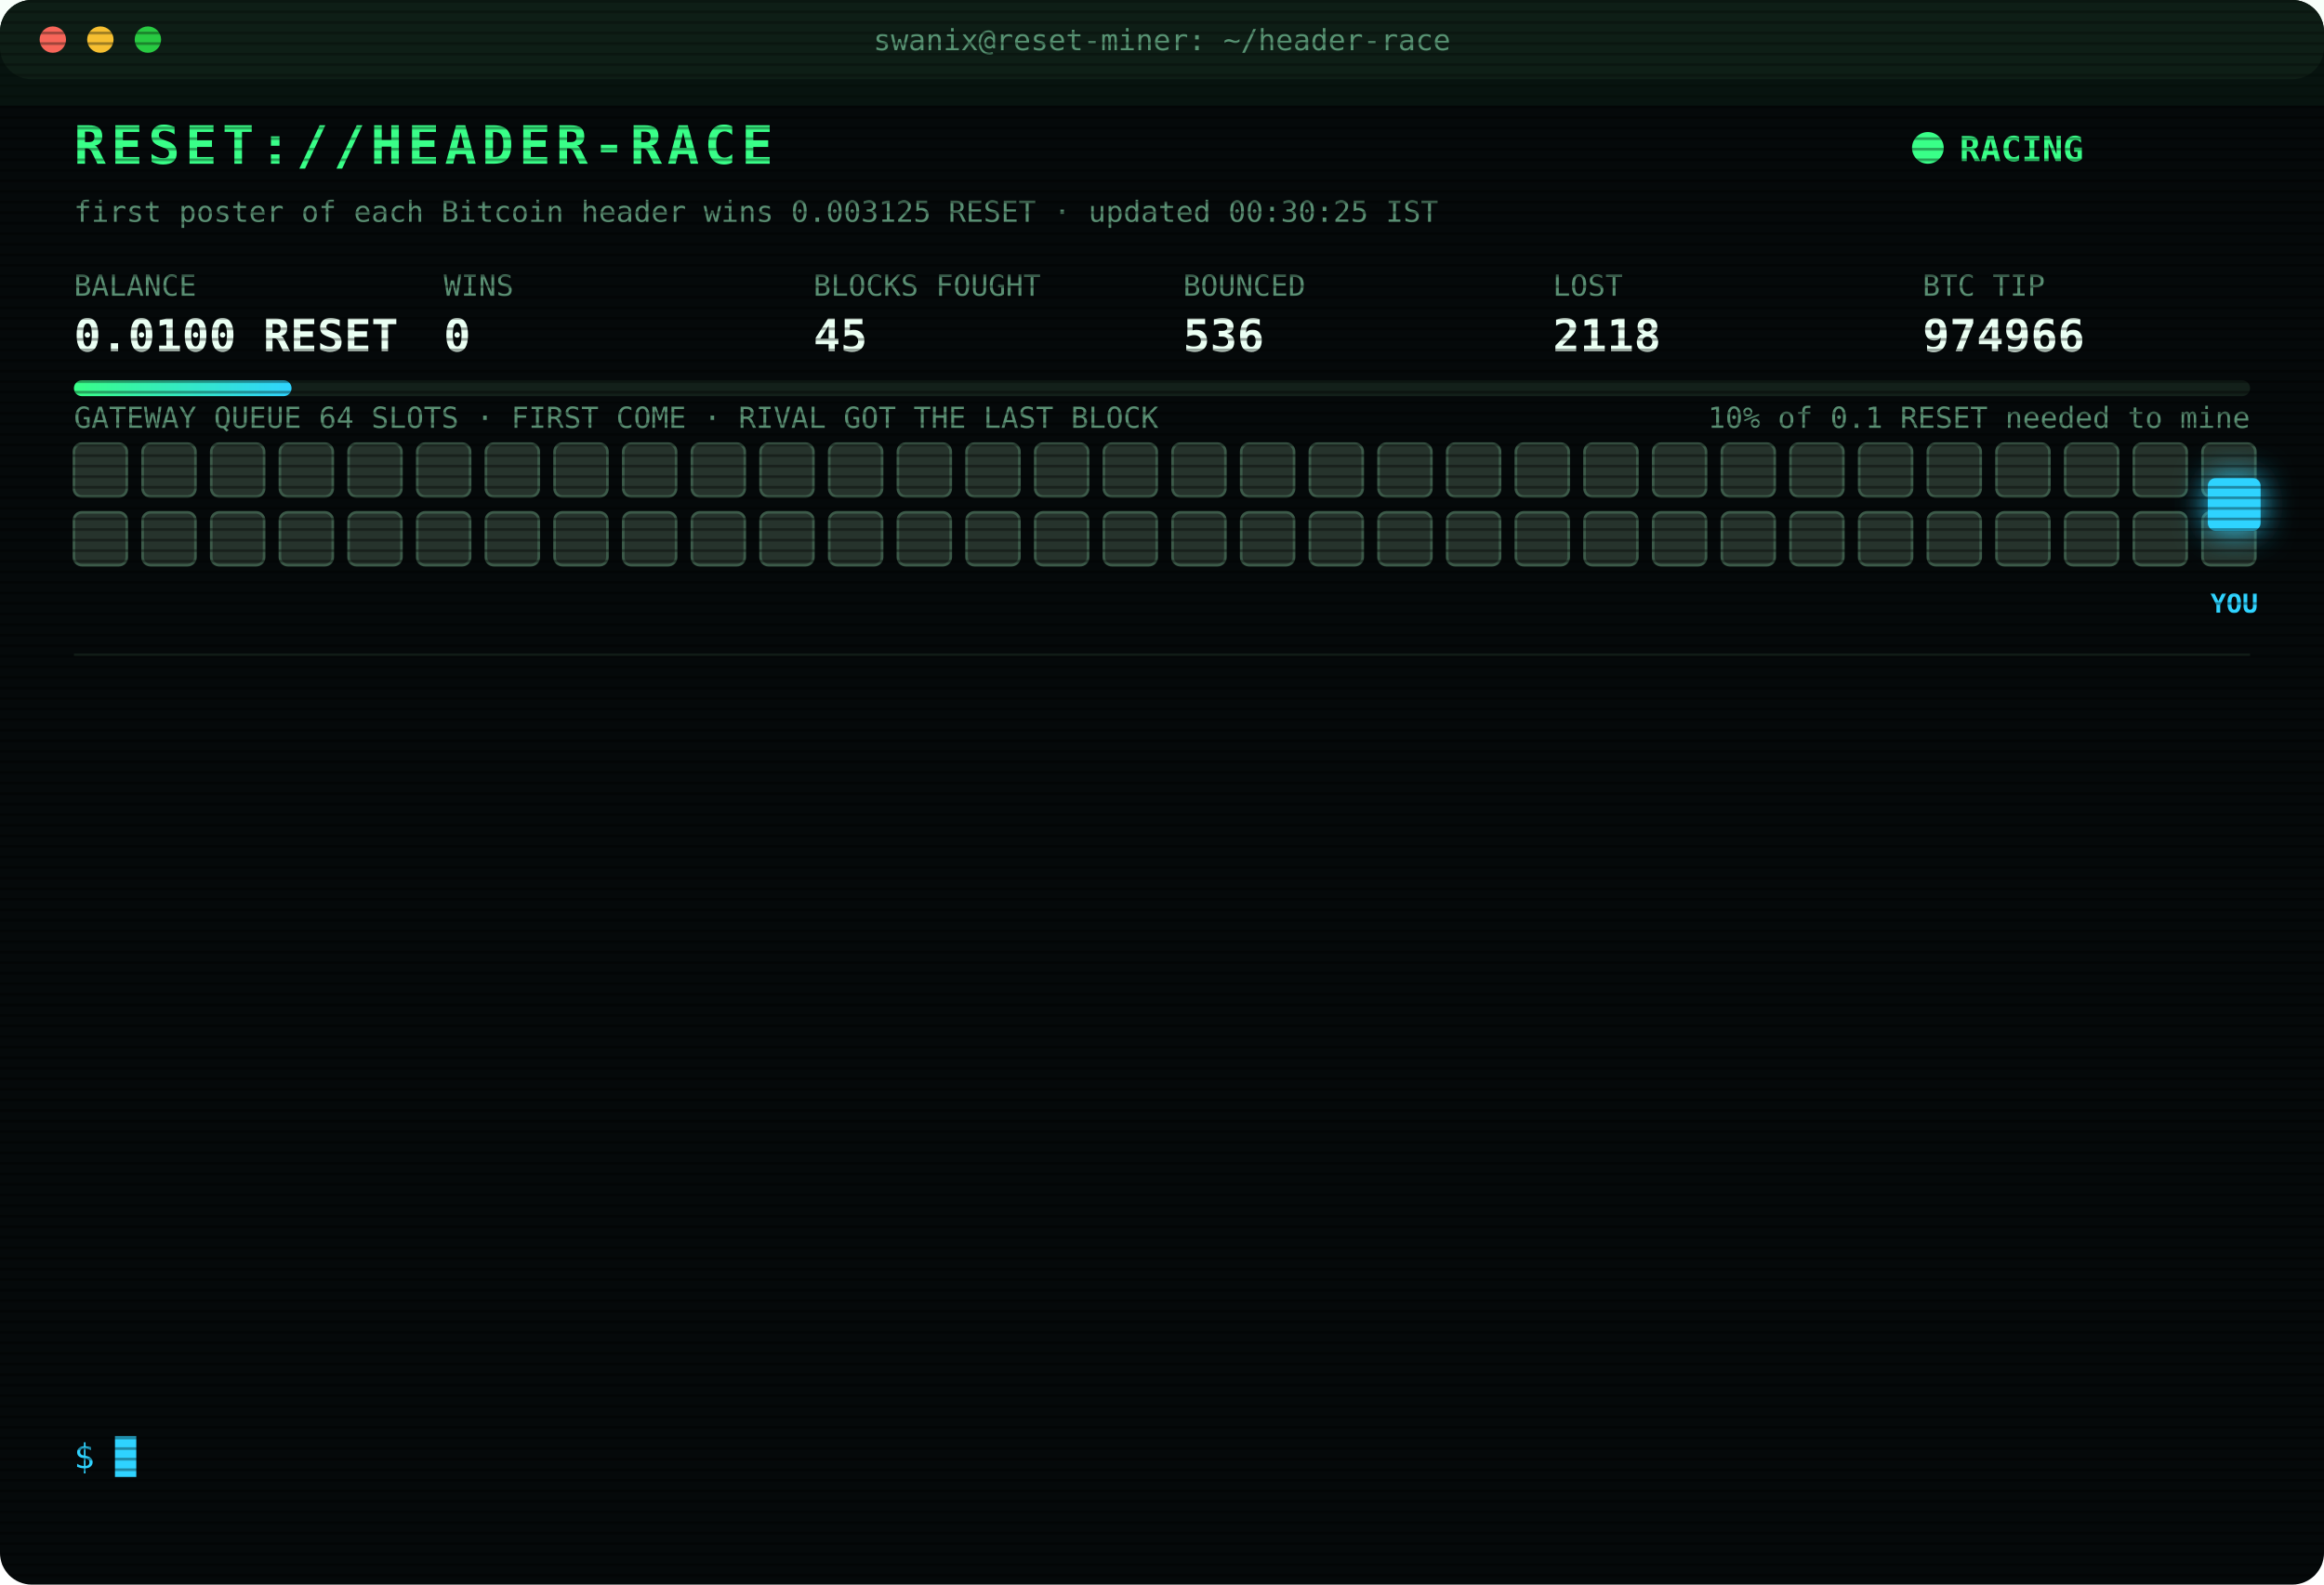
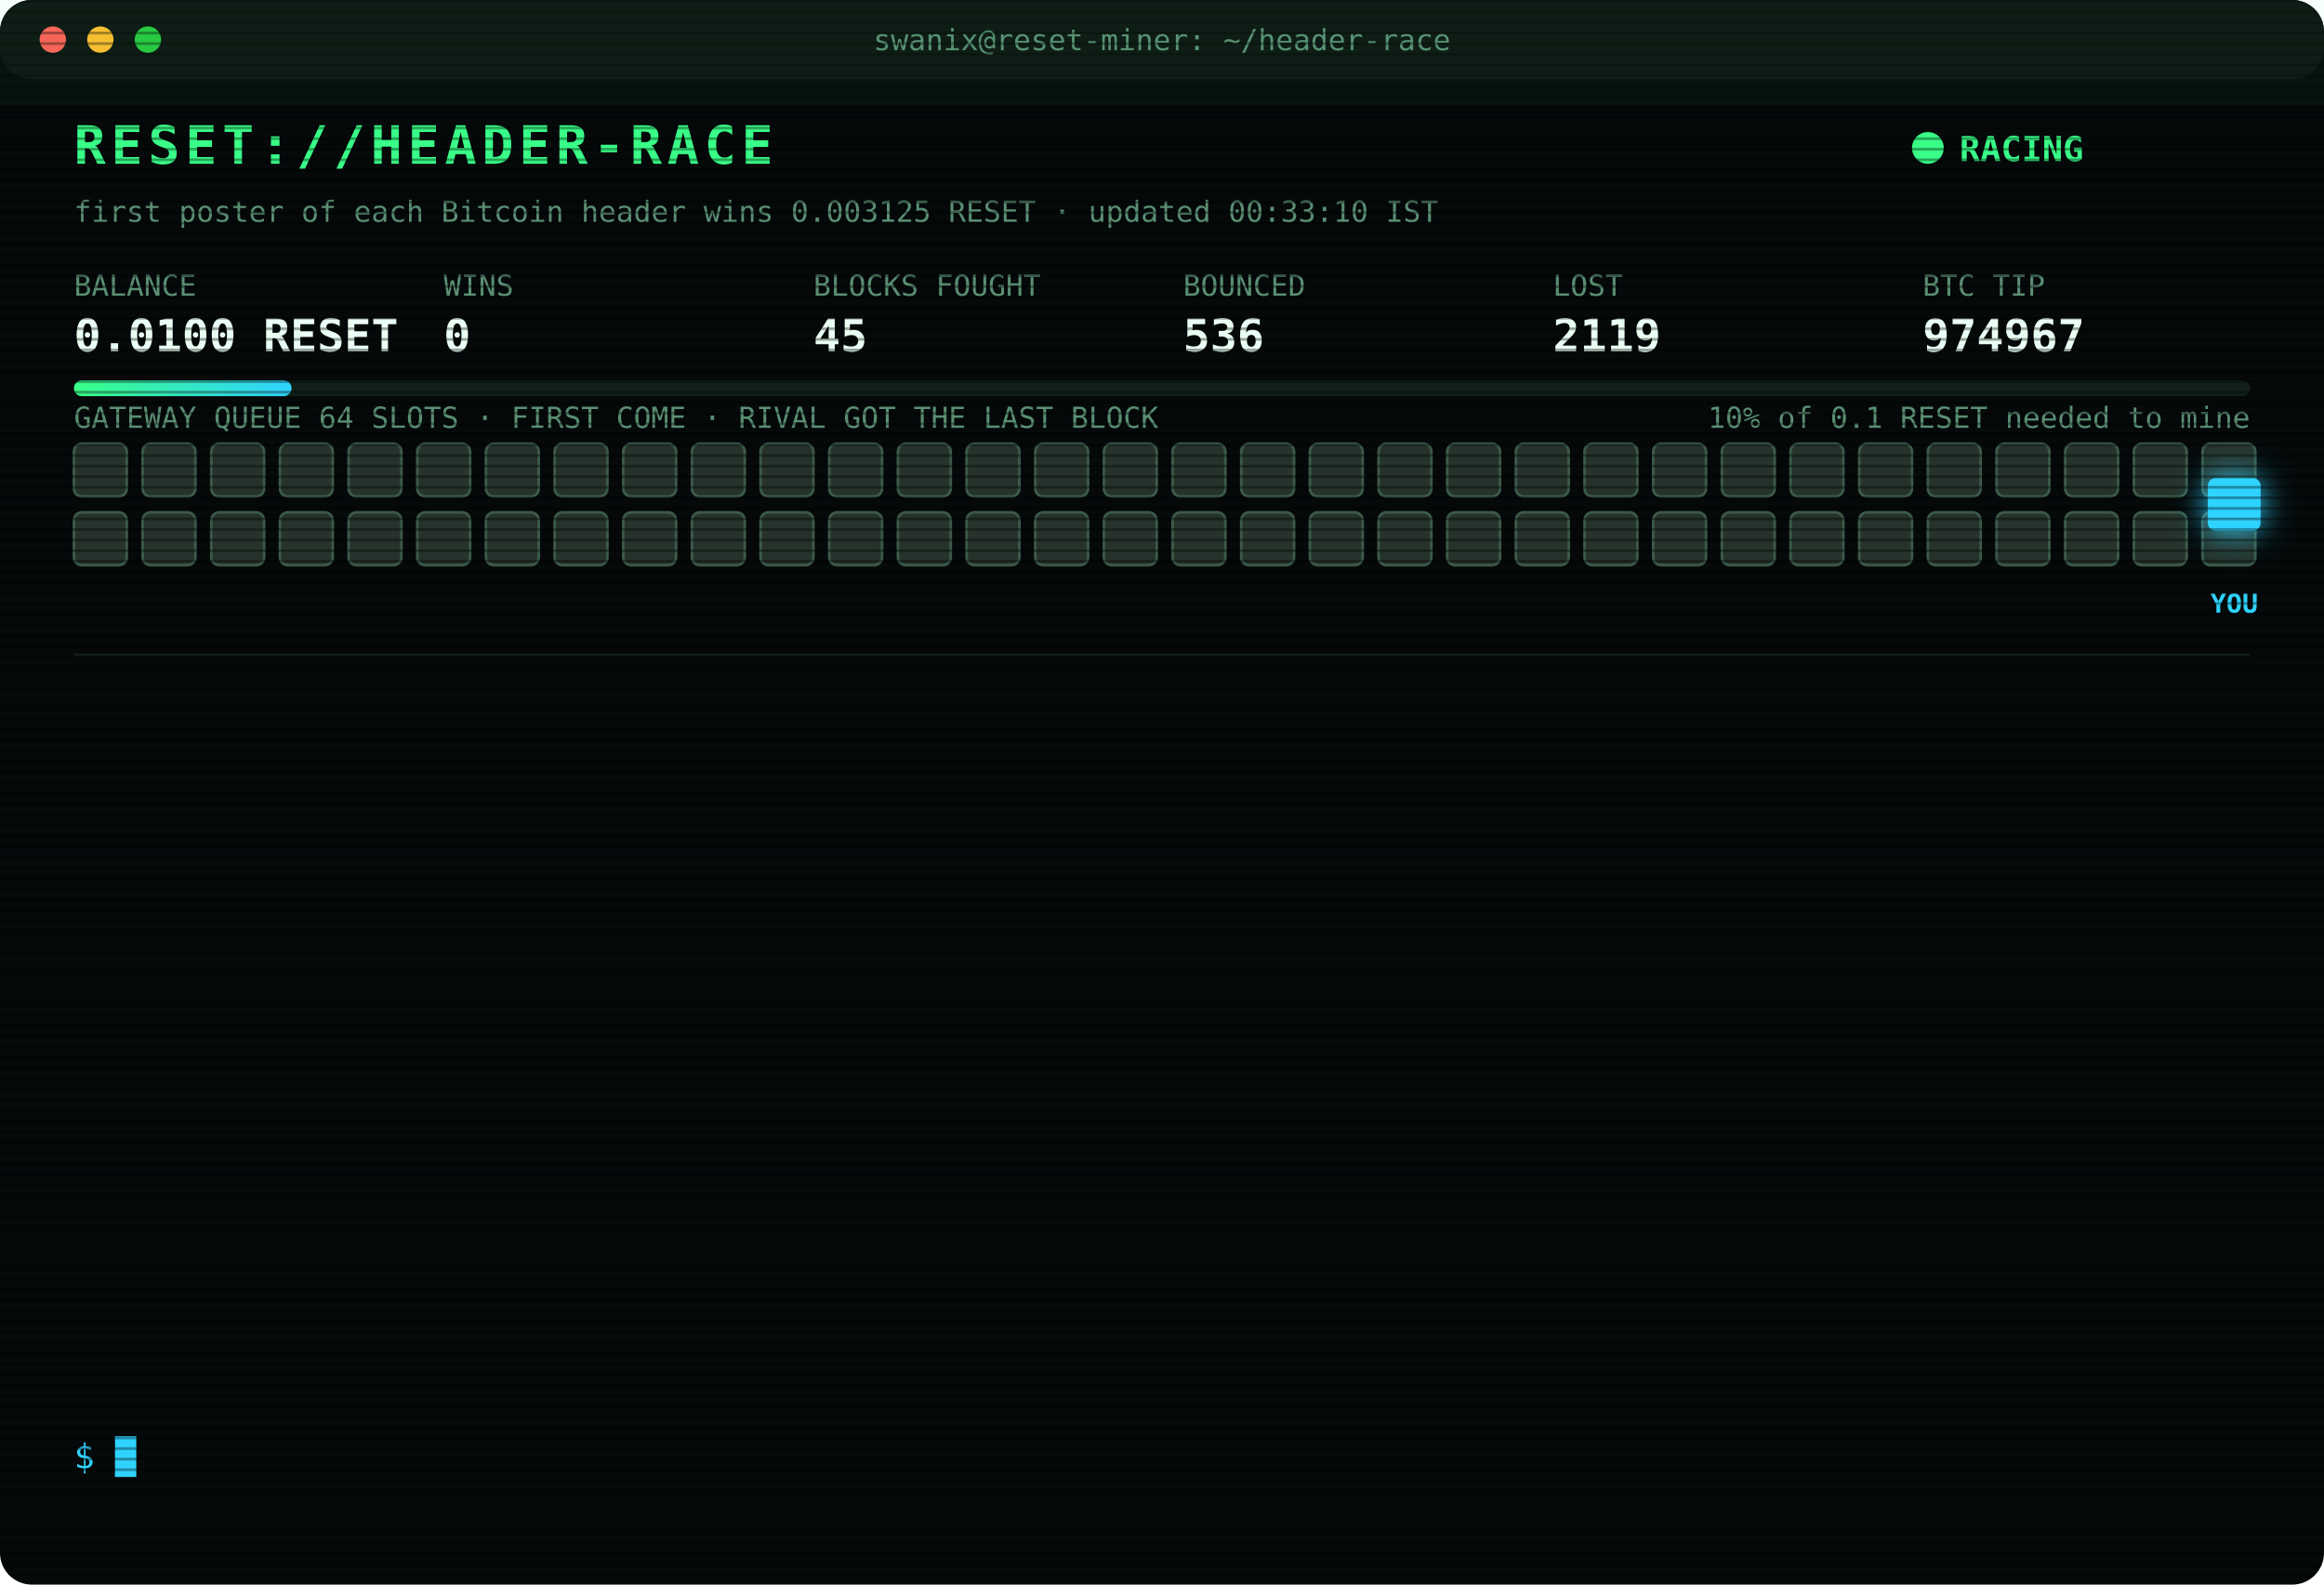
<svg xmlns="http://www.w3.org/2000/svg" width="880" height="600" viewBox="0 0 880 600" font-family="ui-monospace,SFMono-Regular,Menlo,Consolas,monospace">
  <style>
text{font-size:13px;fill:#7CFFB2}
.title{font-size:20px;font-weight:700;fill:#39FF88;letter-spacing:2px;animation:glitch 3s infinite steps(1)}
.sub{fill:#2fd3ff}.k{fill:#5a8f73;font-size:11px}.v{font-size:17px;font-weight:700;fill:#eafff3}
.ts{fill:#3f6b56}.boot{fill:#2fd3ff}.dim{fill:#5a8f73}.bad{fill:#ff4d6d}.warn{fill:#ffd23f}.mag{fill:#ff5cf0}.win{fill:#39FF88;font-weight:700}
.tag{font-size:10px;fill:#2fd3ff;font-weight:700}
.rival{fill:#26332c;stroke:#3c5a49;animation:jam 1.2s infinite alternate}
.idle{fill:#141c18;stroke:#22302a;animation:breathe 4s infinite}
.me{fill:#2fd3ff;filter:drop-shadow(0 0 6px #2fd3ff)}
.hover{animation:nudge 1.1s infinite ease-in-out}.bounce{animation:kick 1.4s infinite}
.ln{opacity:0;animation:in .4s forwards}
.cur{animation:blink 1s infinite steps(1)}
.scan{animation:scan 6s infinite linear}
.led{animation:blink 1.4s infinite}
@keyframes in{from{opacity:0;transform:translateX(-6px)}to{opacity:1;transform:none}}
@keyframes blink{50%{opacity:0}}
@keyframes jam{to{fill:#33463b}}
@keyframes breathe{50%{opacity:.4}}
@keyframes nudge{50%{transform:translateX(-10px)}}
@keyframes kick{0%,100%{transform:none}30%{transform:translateX(-14px)}55%{transform:translateX(10px) translateY(-6px)}}
@keyframes glitch{0%,92%{transform:none}93%{transform:translateX(2px);fill:#ff4d6d}95%{transform:translateX(-2px);fill:#2fd3ff}97%{transform:none}}
@keyframes scan{from{transform:translateY(-40px)}to{transform:translateY(600px)}}
</style>
  <defs>
    <pattern id="sl" width="4" height="4" patternUnits="userSpaceOnUse">
      <rect width="4" height="1" fill="#000" opacity=".35" />
    </pattern>
    <linearGradient id="bar">
      <stop offset="0" stop-color="#39FF88" />
      <stop offset="1" stop-color="#2fd3ff" />
    </linearGradient>
  </defs>
  <rect width="880" height="600" rx="12" fill="#05090a" />
  <rect width="880" height="30" rx="12" fill="#0d1512" />
  <circle cx="20" cy="15" r="5" fill="#ff5f57" />
  <circle cx="38" cy="15" r="5" fill="#febc2e" />
  <circle cx="56" cy="15" r="5" fill="#28c840" />
  <text x="440" y="19" text-anchor="middle" class="k">swanix@reset-miner: ~/header-race</text>
  <text x="28" y="62" class="title">RESET://HEADER-RACE</text>
  <circle class="led" cx="730" cy="56" r="6" fill="#39FF88" />
  <text x="742" y="61" class="win">RACING</text>
-   <text x="28" y="84" class="k">first poster of each Bitcoin header wins 0.003125 RESET · updated 00:30:25 IST</text>
+   <text x="28" y="84" class="k">first poster of each Bitcoin header wins 0.003125 RESET · updated 00:33:10 IST</text>
  <text x="28" y="112" class="k">BALANCE</text>
  <text x="28" y="133" class="v">0.0100 RESET</text>
  <text x="168" y="112" class="k">WINS</text>
  <text x="168" y="133" class="v">0</text>
  <text x="308" y="112" class="k">BLOCKS FOUGHT</text>
  <text x="308" y="133" class="v">45</text>
  <text x="448" y="112" class="k">BOUNCED</text>
  <text x="448" y="133" class="v">536</text>
  <text x="588" y="112" class="k">LOST</text>
-   <text x="588" y="133" class="v">2118</text>
+   <text x="588" y="133" class="v">2119</text>
  <text x="728" y="112" class="k">BTC TIP</text>
-   <text x="728" y="133" class="v">974966</text>
+   <text x="728" y="133" class="v">974967</text>
  <rect x="28" y="144" width="824" height="6" rx="3" fill="#13201a" />
  <rect x="28" y="144" width="82.4" height="6" rx="3" fill="url(#bar)" />
  <text x="852" y="162" text-anchor="end" class="k">10% of 0.1 RESET needed to mine</text>
  <text x="28" y="162" class="k">GATEWAY QUEUE 64 SLOTS · FIRST COME · RIVAL GOT THE LAST BLOCK</text>
  <rect class="rival" x="28" y="168" width="20" height="20" rx="3" style="animation-delay:0.00s" />
  <rect class="rival" x="54" y="168" width="20" height="20" rx="3" style="animation-delay:0.05s" />
  <rect class="rival" x="80" y="168" width="20" height="20" rx="3" style="animation-delay:0.10s" />
  <rect class="rival" x="106" y="168" width="20" height="20" rx="3" style="animation-delay:0.15s" />
  <rect class="rival" x="132" y="168" width="20" height="20" rx="3" style="animation-delay:0.20s" />
  <rect class="rival" x="158" y="168" width="20" height="20" rx="3" style="animation-delay:0.25s" />
  <rect class="rival" x="184" y="168" width="20" height="20" rx="3" style="animation-delay:0.30s" />
  <rect class="rival" x="210" y="168" width="20" height="20" rx="3" style="animation-delay:0.35s" />
  <rect class="rival" x="236" y="168" width="20" height="20" rx="3" style="animation-delay:0.40s" />
  <rect class="rival" x="262" y="168" width="20" height="20" rx="3" style="animation-delay:0.45s" />
  <rect class="rival" x="288" y="168" width="20" height="20" rx="3" style="animation-delay:0.50s" />
  <rect class="rival" x="314" y="168" width="20" height="20" rx="3" style="animation-delay:0.55s" />
  <rect class="rival" x="340" y="168" width="20" height="20" rx="3" style="animation-delay:0.60s" />
  <rect class="rival" x="366" y="168" width="20" height="20" rx="3" style="animation-delay:0.65s" />
  <rect class="rival" x="392" y="168" width="20" height="20" rx="3" style="animation-delay:0.70s" />
  <rect class="rival" x="418" y="168" width="20" height="20" rx="3" style="animation-delay:0.75s" />
  <rect class="rival" x="444" y="168" width="20" height="20" rx="3" style="animation-delay:0.80s" />
  <rect class="rival" x="470" y="168" width="20" height="20" rx="3" style="animation-delay:0.85s" />
  <rect class="rival" x="496" y="168" width="20" height="20" rx="3" style="animation-delay:0.90s" />
  <rect class="rival" x="522" y="168" width="20" height="20" rx="3" style="animation-delay:0.95s" />
  <rect class="rival" x="548" y="168" width="20" height="20" rx="3" style="animation-delay:1.00s" />
  <rect class="rival" x="574" y="168" width="20" height="20" rx="3" style="animation-delay:1.05s" />
  <rect class="rival" x="600" y="168" width="20" height="20" rx="3" style="animation-delay:1.10s" />
  <rect class="rival" x="626" y="168" width="20" height="20" rx="3" style="animation-delay:1.15s" />
  <rect class="rival" x="652" y="168" width="20" height="20" rx="3" style="animation-delay:1.20s" />
  <rect class="rival" x="678" y="168" width="20" height="20" rx="3" style="animation-delay:1.25s" />
  <rect class="rival" x="704" y="168" width="20" height="20" rx="3" style="animation-delay:1.30s" />
  <rect class="rival" x="730" y="168" width="20" height="20" rx="3" style="animation-delay:1.35s" />
  <rect class="rival" x="756" y="168" width="20" height="20" rx="3" style="animation-delay:1.40s" />
  <rect class="rival" x="782" y="168" width="20" height="20" rx="3" style="animation-delay:1.45s" />
  <rect class="rival" x="808" y="168" width="20" height="20" rx="3" style="animation-delay:1.50s" />
  <rect class="rival" x="834" y="168" width="20" height="20" rx="3" style="animation-delay:1.55s" />
  <rect class="rival" x="28" y="194" width="20" height="20" rx="3" style="animation-delay:1.60s" />
  <rect class="rival" x="54" y="194" width="20" height="20" rx="3" style="animation-delay:1.65s" />
  <rect class="rival" x="80" y="194" width="20" height="20" rx="3" style="animation-delay:1.70s" />
  <rect class="rival" x="106" y="194" width="20" height="20" rx="3" style="animation-delay:1.75s" />
  <rect class="rival" x="132" y="194" width="20" height="20" rx="3" style="animation-delay:1.80s" />
  <rect class="rival" x="158" y="194" width="20" height="20" rx="3" style="animation-delay:1.85s" />
  <rect class="rival" x="184" y="194" width="20" height="20" rx="3" style="animation-delay:1.90s" />
  <rect class="rival" x="210" y="194" width="20" height="20" rx="3" style="animation-delay:1.95s" />
  <rect class="rival" x="236" y="194" width="20" height="20" rx="3" style="animation-delay:2.00s" />
  <rect class="rival" x="262" y="194" width="20" height="20" rx="3" style="animation-delay:2.05s" />
  <rect class="rival" x="288" y="194" width="20" height="20" rx="3" style="animation-delay:2.10s" />
  <rect class="rival" x="314" y="194" width="20" height="20" rx="3" style="animation-delay:2.15s" />
  <rect class="rival" x="340" y="194" width="20" height="20" rx="3" style="animation-delay:2.20s" />
  <rect class="rival" x="366" y="194" width="20" height="20" rx="3" style="animation-delay:2.25s" />
  <rect class="rival" x="392" y="194" width="20" height="20" rx="3" style="animation-delay:2.30s" />
  <rect class="rival" x="418" y="194" width="20" height="20" rx="3" style="animation-delay:2.35s" />
  <rect class="rival" x="444" y="194" width="20" height="20" rx="3" style="animation-delay:2.40s" />
  <rect class="rival" x="470" y="194" width="20" height="20" rx="3" style="animation-delay:2.45s" />
  <rect class="rival" x="496" y="194" width="20" height="20" rx="3" style="animation-delay:2.50s" />
  <rect class="rival" x="522" y="194" width="20" height="20" rx="3" style="animation-delay:2.55s" />
  <rect class="rival" x="548" y="194" width="20" height="20" rx="3" style="animation-delay:2.60s" />
  <rect class="rival" x="574" y="194" width="20" height="20" rx="3" style="animation-delay:2.65s" />
  <rect class="rival" x="600" y="194" width="20" height="20" rx="3" style="animation-delay:2.70s" />
  <rect class="rival" x="626" y="194" width="20" height="20" rx="3" style="animation-delay:2.75s" />
  <rect class="rival" x="652" y="194" width="20" height="20" rx="3" style="animation-delay:2.80s" />
  <rect class="rival" x="678" y="194" width="20" height="20" rx="3" style="animation-delay:2.85s" />
  <rect class="rival" x="704" y="194" width="20" height="20" rx="3" style="animation-delay:2.90s" />
  <rect class="rival" x="730" y="194" width="20" height="20" rx="3" style="animation-delay:2.95s" />
  <rect class="rival" x="756" y="194" width="20" height="20" rx="3" style="animation-delay:3.00s" />
  <rect class="rival" x="782" y="194" width="20" height="20" rx="3" style="animation-delay:3.05s" />
  <rect class="rival" x="808" y="194" width="20" height="20" rx="3" style="animation-delay:3.10s" />
  <rect class="rival" x="834" y="194" width="20" height="20" rx="3" style="animation-delay:3.15s" />
  <g class="hover">
    <rect class="me" x="836" y="181" width="20" height="20" rx="3" />
    <text class="tag" x="846" y="232" text-anchor="middle">YOU</text>
  </g>
  <line x1="28" x2="852" y1="248" y2="248" stroke="#13201a" />
  <g class="ln" style="animation-delay:0.40s">
-     <text x="28" y="270" class="ts">22:58:06</text>
-     <text x="104" y="270" class="bad">[LOST] #974955 taken by a rival miner</text>
+     <text x="28" y="270" class="ts">23:01:00</text>
+     <text x="104" y="270" class="bad">[LOST] #974956 taken by a rival miner</text>
  </g>
  <g class="ln" style="animation-delay:0.65s">
-     <text x="28" y="292" class="ts">23:01:00</text>
-     <text x="104" y="292" class="bad">[LOST] #974956 taken by a rival miner</text>
+     <text x="28" y="292" class="ts">23:16:02</text>
+     <text x="104" y="292" class="bad">[LOST] #974957 taken by a rival miner</text>
  </g>
  <g class="ln" style="animation-delay:0.90s">
-     <text x="28" y="314" class="ts">23:16:02</text>
-     <text x="104" y="314" class="bad">[LOST] #974957 taken by a rival miner</text>
+     <text x="28" y="314" class="ts">23:38:47</text>
+     <text x="104" y="314" class="bad">[LOST] #974958 taken by a rival miner</text>
  </g>
  <g class="ln" style="animation-delay:1.15s">
-     <text x="28" y="336" class="ts">23:38:47</text>
-     <text x="104" y="336" class="bad">[LOST] #974958 taken by a rival miner</text>
+     <text x="28" y="336" class="ts">23:40:17</text>
+     <text x="104" y="336" class="bad">[LOST] #974959 taken by a rival miner</text>
  </g>
  <g class="ln" style="animation-delay:1.40s">
-     <text x="28" y="358" class="ts">23:40:17</text>
-     <text x="104" y="358" class="bad">[LOST] #974959 taken by a rival miner</text>
+     <text x="28" y="358" class="ts">23:48:50</text>
+     <text x="104" y="358" class="bad">[LOST] #974960 taken by a rival miner</text>
  </g>
  <g class="ln" style="animation-delay:1.65s">
-     <text x="28" y="380" class="ts">23:48:50</text>
-     <text x="104" y="380" class="bad">[LOST] #974960 taken by a rival miner</text>
+     <text x="28" y="380" class="ts">23:49:34</text>
+     <text x="104" y="380" class="bad">[LOST] #974961 taken by a rival miner</text>
  </g>
  <g class="ln" style="animation-delay:1.90s">
-     <text x="28" y="402" class="ts">23:49:34</text>
-     <text x="104" y="402" class="bad">[LOST] #974961 taken by a rival miner</text>
+     <text x="28" y="402" class="ts">23:55:41</text>
+     <text x="104" y="402" class="dim">[STINT END] calls 749 · wins 0</text>
  </g>
  <g class="ln" style="animation-delay:2.15s">
-     <text x="28" y="424" class="ts">23:55:41</text>
-     <text x="104" y="424" class="dim">[STINT END] calls 749 · wins 0</text>
+     <text x="28" y="424" class="ts">00:00:25</text>
+     <text x="104" y="424" class="boot">[BOOT] racer v3 online · 3 feeds · stint 340m</text>
  </g>
  <g class="ln" style="animation-delay:2.40s">
-     <text x="28" y="446" class="ts">00:00:25</text>
-     <text x="104" y="446" class="boot">[BOOT] racer v3 online · 3 feeds · stint 340m</text>
+     <text x="28" y="446" class="ts">00:04:43</text>
+     <text x="104" y="446" class="bad">[LOST] #974963 taken by a rival miner</text>
  </g>
  <g class="ln" style="animation-delay:2.65s">
-     <text x="28" y="468" class="ts">00:04:43</text>
-     <text x="104" y="468" class="bad">[LOST] #974963 taken by a rival miner</text>
+     <text x="28" y="468" class="ts">00:20:28</text>
+     <text x="104" y="468" class="bad">[LOST] #974964 taken by a rival miner</text>
  </g>
  <g class="ln" style="animation-delay:2.90s">
-     <text x="28" y="490" class="ts">00:20:28</text>
-     <text x="104" y="490" class="bad">[LOST] #974964 taken by a rival miner</text>
+     <text x="28" y="490" class="ts">00:25:19</text>
+     <text x="104" y="490" class="bad">[LOST] #974965 taken by a rival miner</text>
  </g>
  <g class="ln" style="animation-delay:3.15s">
-     <text x="28" y="512" class="ts">00:25:19</text>
-     <text x="104" y="512" class="bad">[LOST] #974965 taken by a rival miner</text>
+     <text x="28" y="512" class="ts">00:25:35</text>
+     <text x="104" y="512" class="bad">[LOST] #974966 taken by a rival miner</text>
  </g>
  <g class="ln" style="animation-delay:3.40s">
-     <text x="28" y="534" class="ts">00:25:35</text>
-     <text x="104" y="534" class="bad">[LOST] #974966 taken by a rival miner</text>
+     <text x="28" y="534" class="ts">00:33:10</text>
+     <text x="104" y="534" class="bad">[LOST] #974967 taken by a rival miner</text>
  </g>
  <text x="28" y="556" class="sub">$ <tspan class="cur">█</tspan>
  </text>
  <rect width="880" height="600" rx="12" fill="url(#sl)" pointer-events="none" />
  <rect class="scan" width="880" height="40" fill="#39FF88" opacity=".04" />
</svg>
